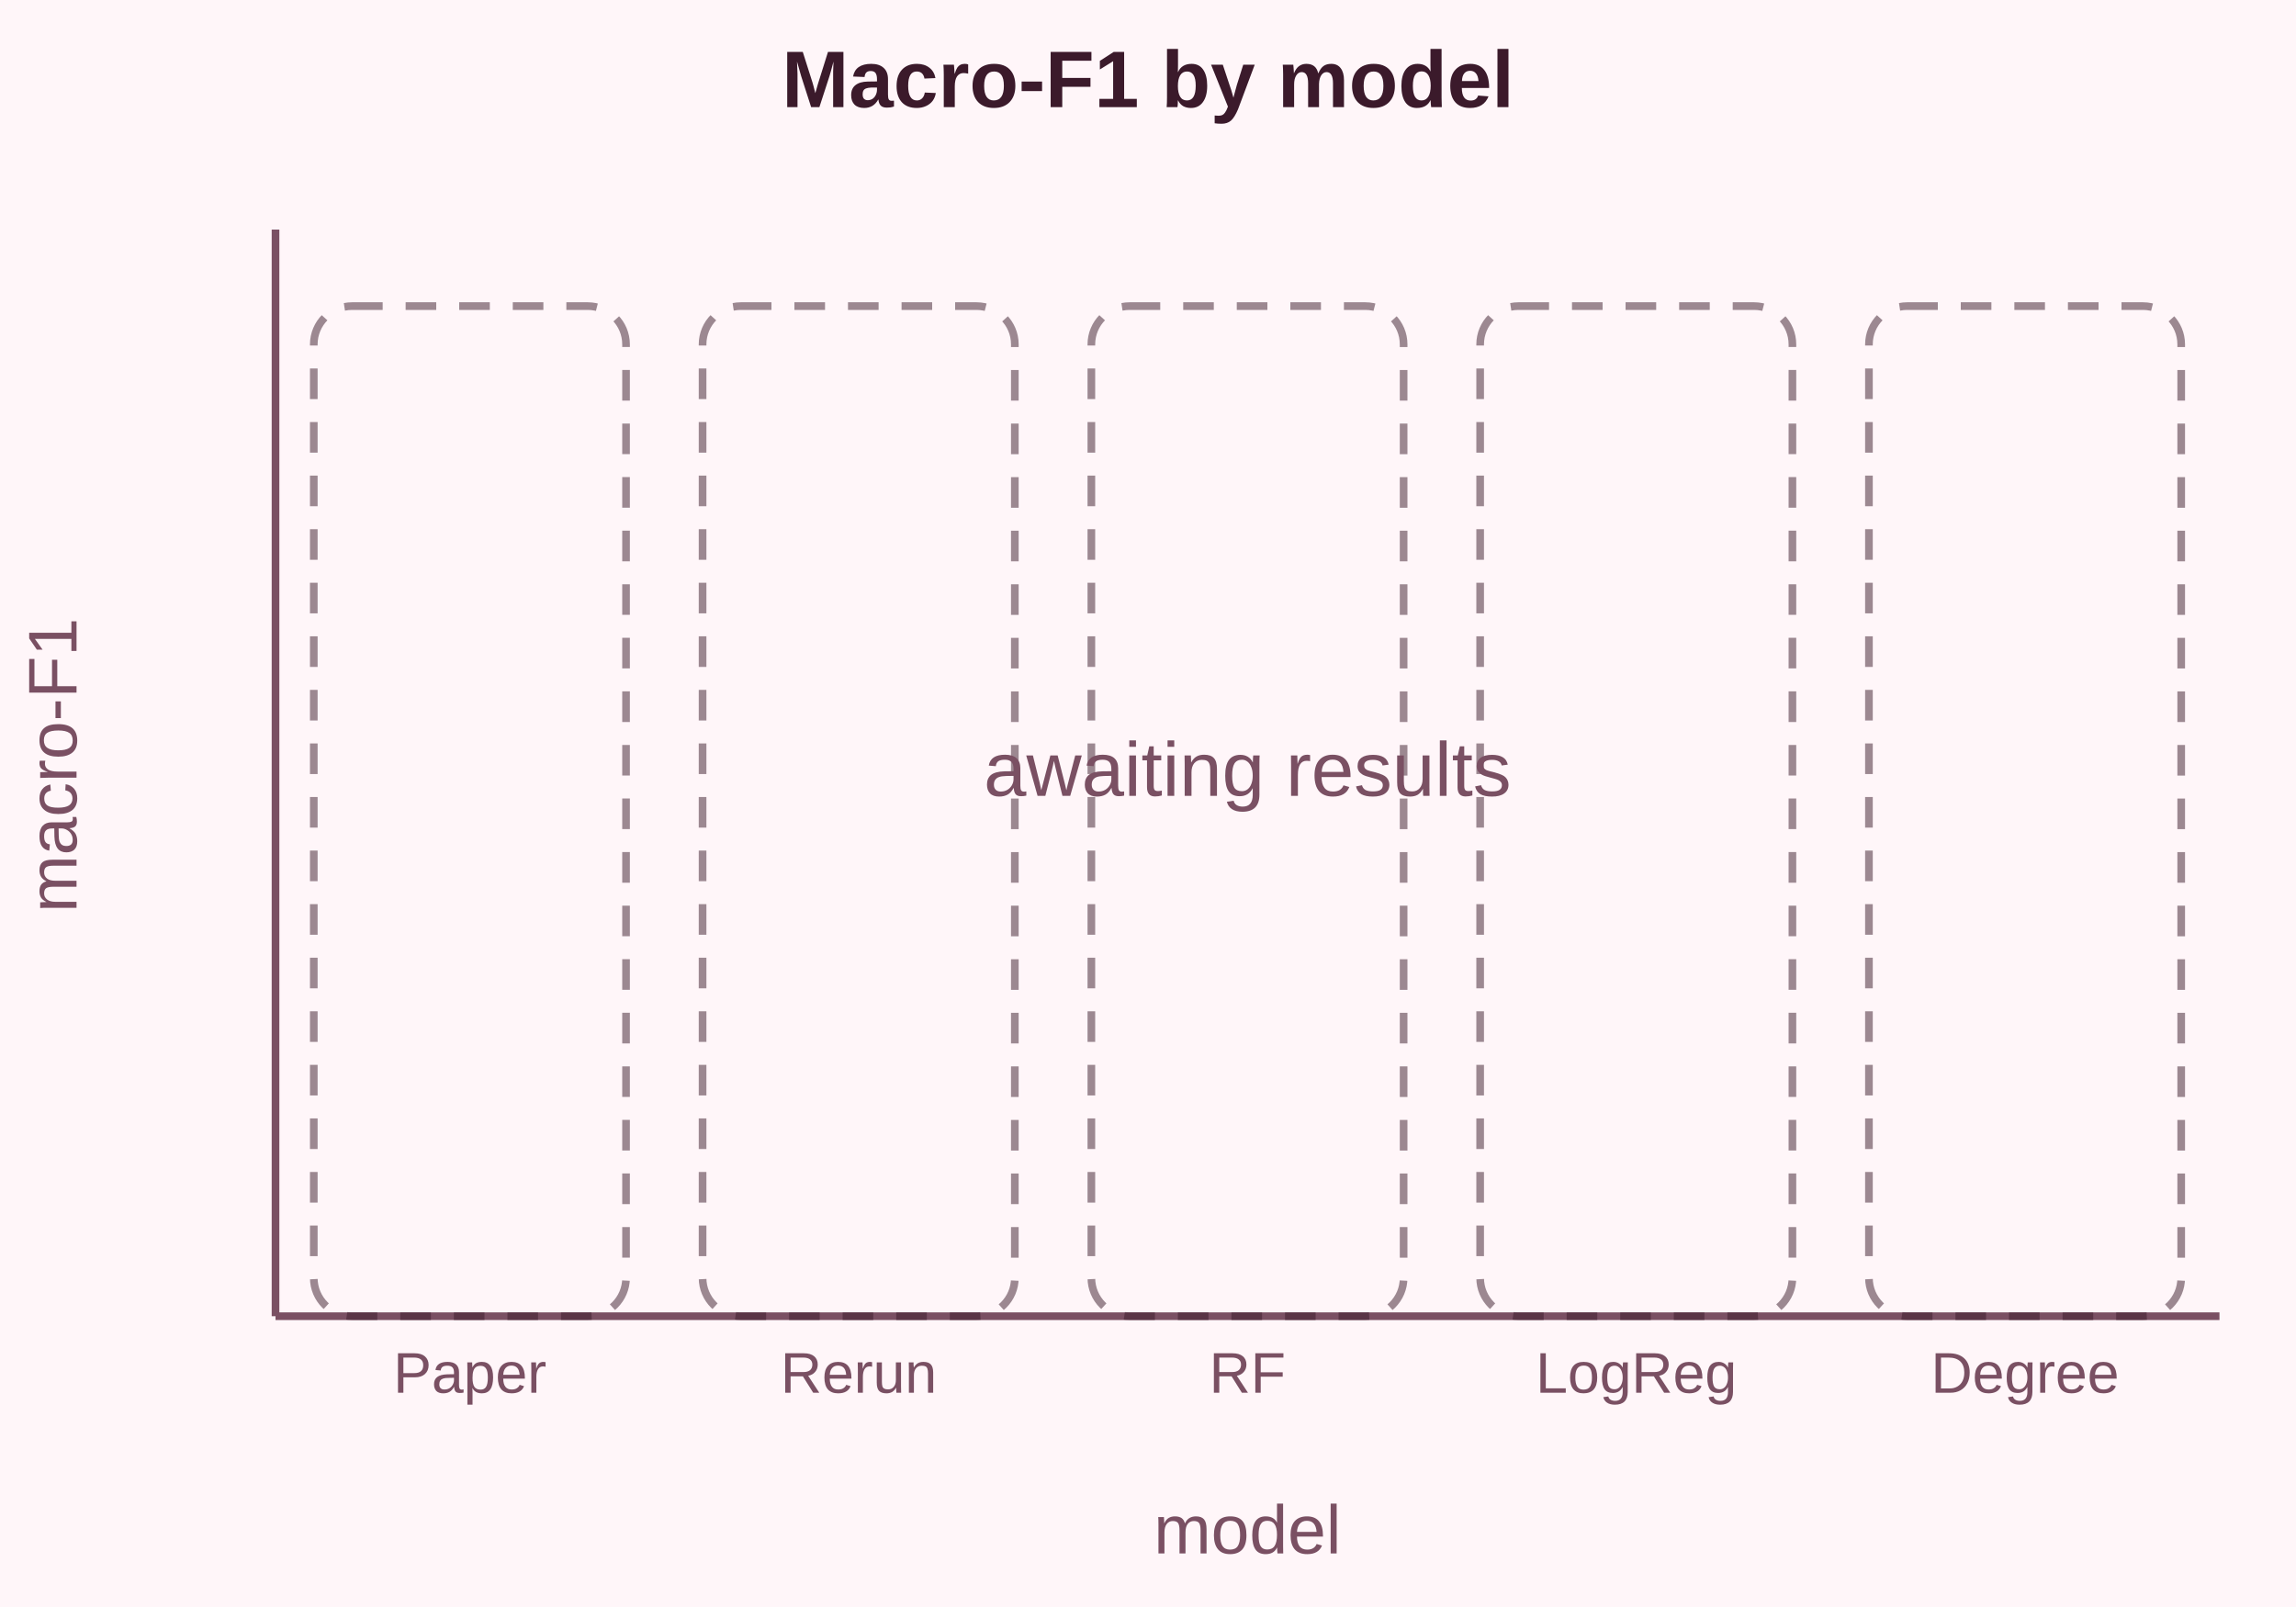
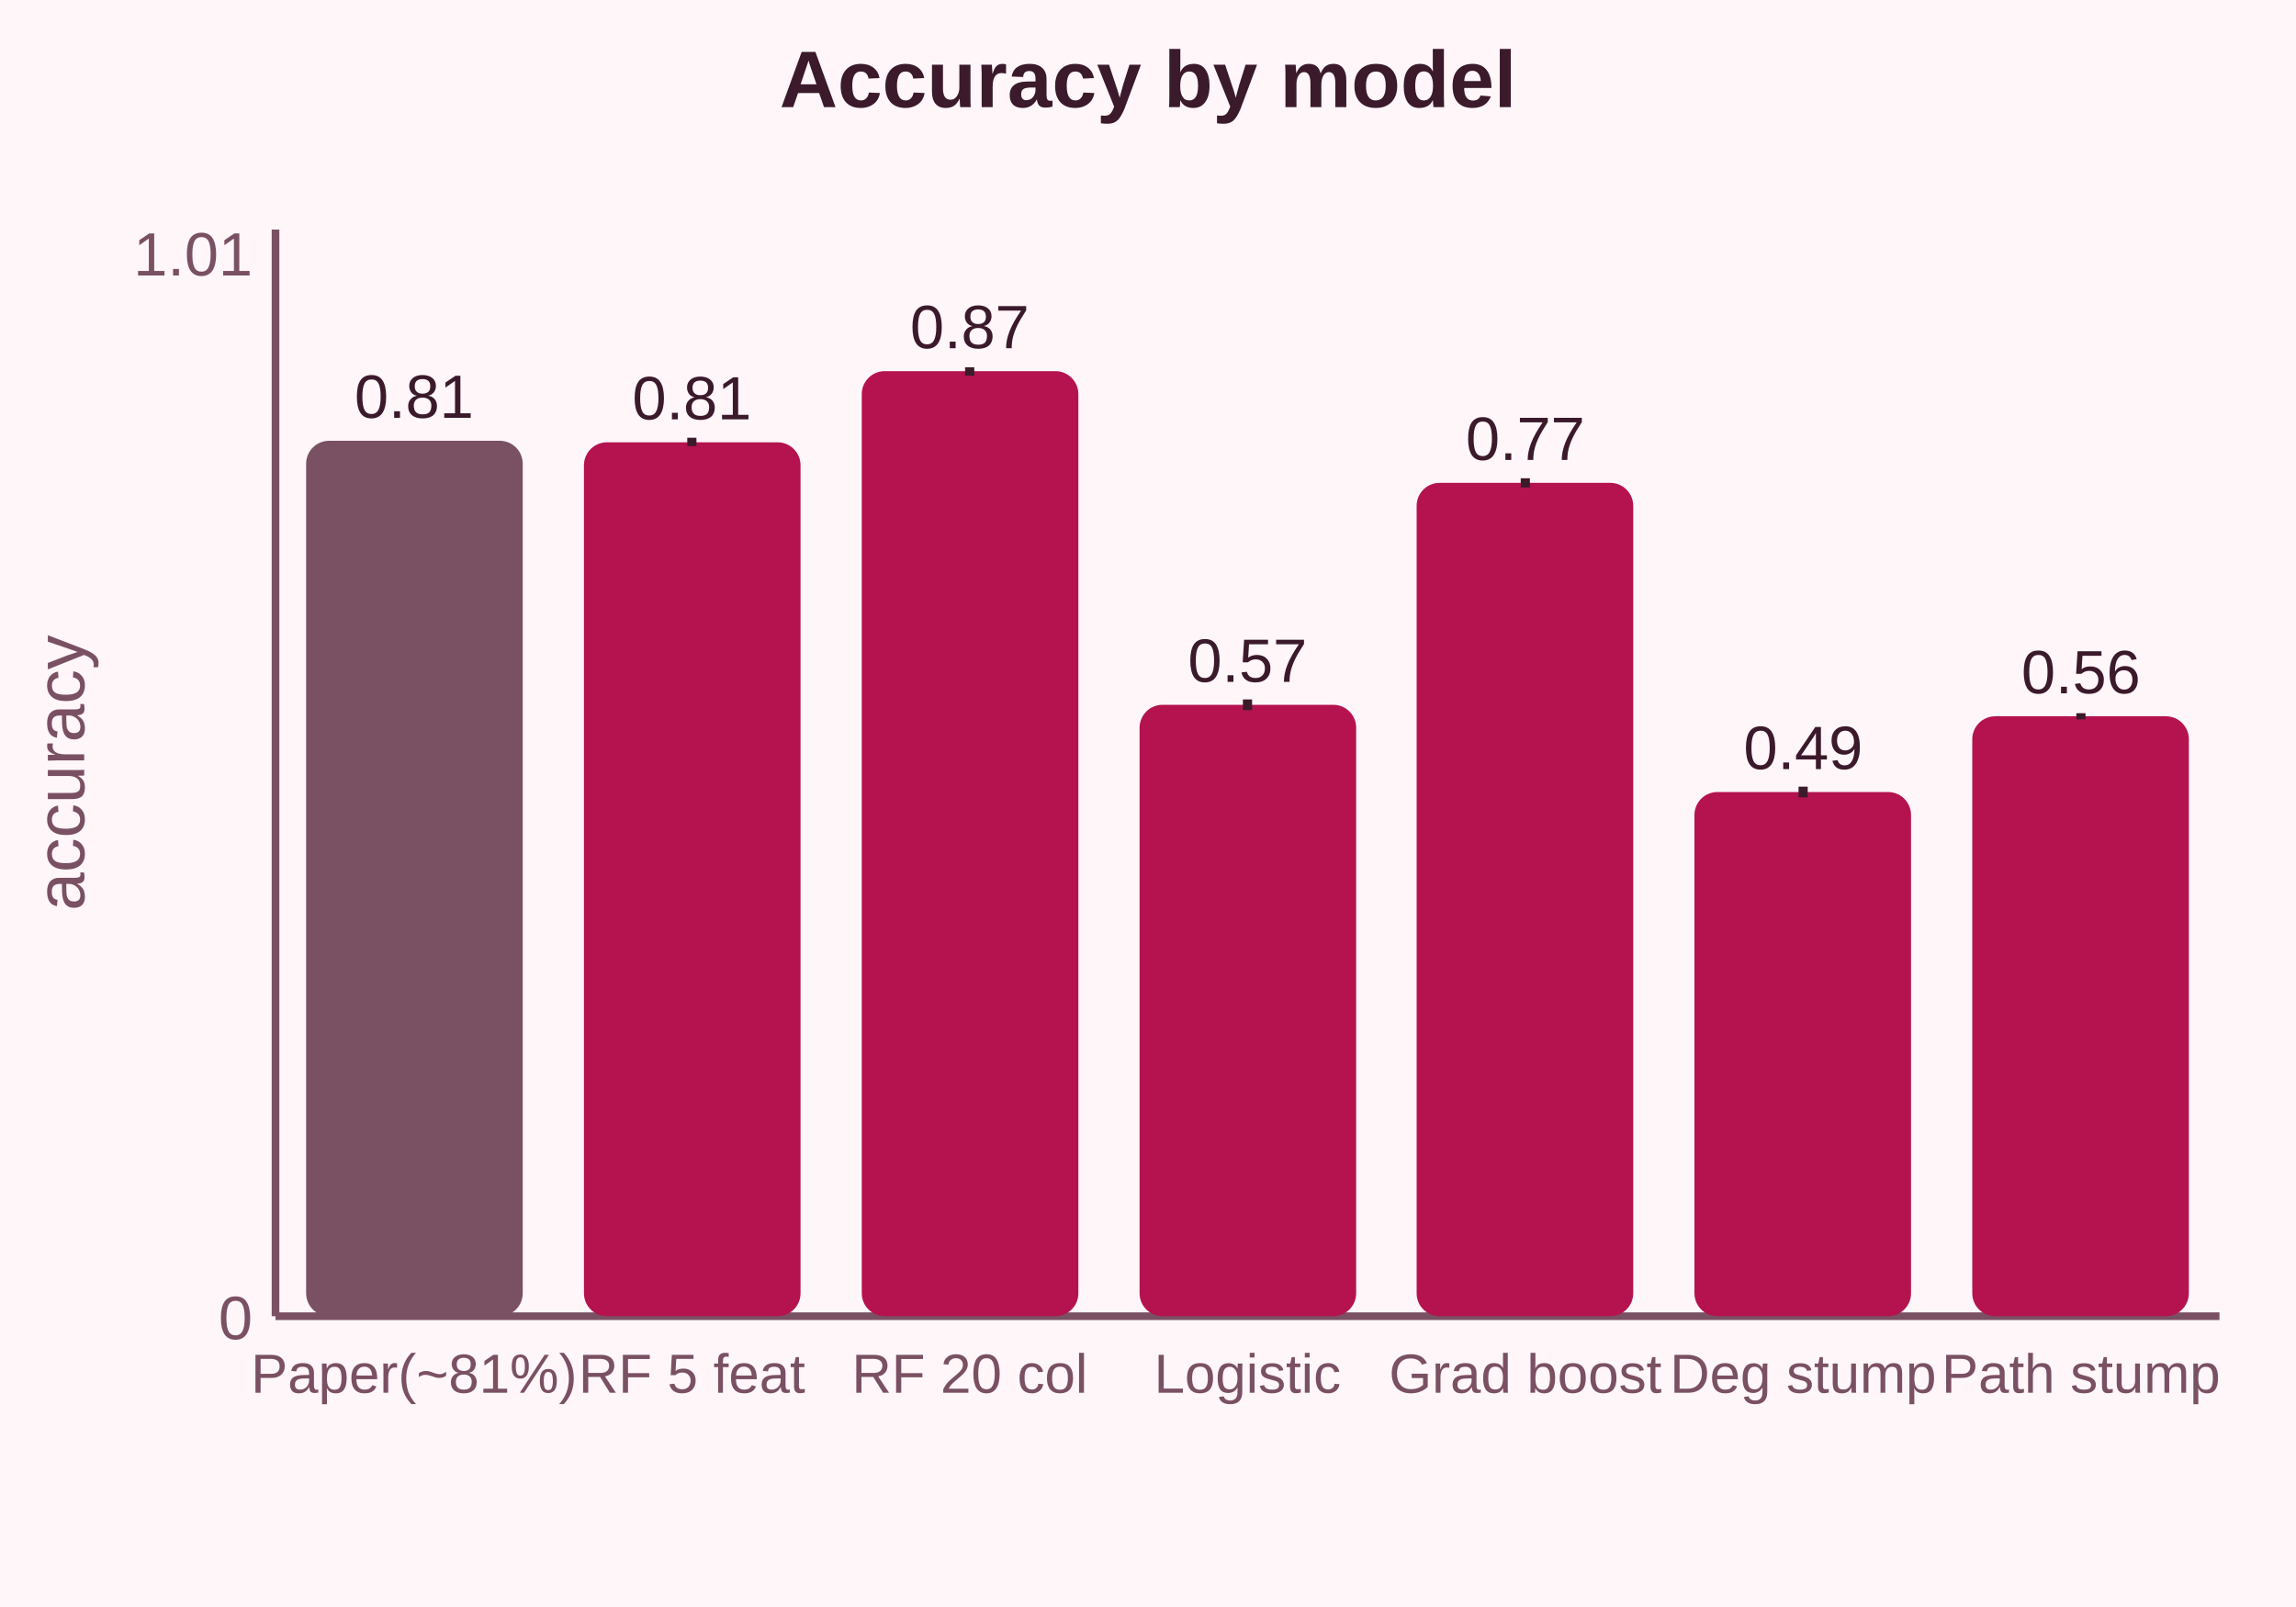
<svg xmlns="http://www.w3.org/2000/svg" viewBox="0 0 300 210" width="900" height="630" font-family="Arial,sans-serif">
  <rect width="300" height="210" fill="#fff6f9" />
-   <text x="150" y="14" fill="#3b1a2b" font-weight="bold" text-anchor="middle" font-size="10.5">Macro-F1 by model</text>
-   <line stroke="#7a5063" x1="36" y1="172" x2="290" y2="172" />
-   <line stroke="#7a5063" x1="36" y1="172" x2="36" y2="30" />
-   <text x="163" y="203" fill="#7a5063" text-anchor="middle" font-size="9">model</text>
-   <text x="10" y="100" fill="#7a5063" text-anchor="middle" font-size="9" transform="rotate(-90 10 100)">macro-F1</text>
-   <rect fill="none" stroke="#3b1a2b" stroke-dasharray="4 3" stroke-opacity="0.5" rx="5" x="41" y="40" width="40.8" height="132" />
-   <text x="61.4" y="182" fill="#7a5063" text-anchor="middle" font-size="7.5">Paper</text>
-   <rect fill="none" stroke="#3b1a2b" stroke-dasharray="4 3" stroke-opacity="0.5" rx="5" x="91.8" y="40" width="40.8" height="132" />
-   <text x="112.2" y="182" fill="#7a5063" text-anchor="middle" font-size="7.5">Rerun</text>
-   <rect fill="none" stroke="#3b1a2b" stroke-dasharray="4 3" stroke-opacity="0.5" rx="5" x="142.6" y="40" width="40.8" height="132" />
-   <text x="163" y="182" fill="#7a5063" text-anchor="middle" font-size="7.5">RF</text>
-   <rect fill="none" stroke="#3b1a2b" stroke-dasharray="4 3" stroke-opacity="0.5" rx="5" x="193.4" y="40" width="40.8" height="132" />
-   <text x="213.8" y="182" fill="#7a5063" text-anchor="middle" font-size="7.5">LogReg</text>
-   <rect fill="none" stroke="#3b1a2b" stroke-dasharray="4 3" stroke-opacity="0.5" rx="5" x="244.2" y="40" width="40.8" height="132" />
-   <text x="264.6" y="182" fill="#7a5063" text-anchor="middle" font-size="7.5">Degree</text>
-   <text x="163" y="104" fill="#7a5063" text-anchor="middle" font-size="10">awaiting results</text>
+   <text x="150.0" y="14.0" font-size="10.5" text-anchor="middle" fill="#3b1a2b" font-weight="bold">Accuracy by model</text>
+   <line x1="36.0" y1="172.0" x2="290.0" y2="172.0" stroke="#7a5063" stroke-width="1" />
+   <line x1="36.0" y1="172.0" x2="36.0" y2="30.0" stroke="#7a5063" stroke-width="1" />
+   <text x="11.0" y="101.0" font-size="9" text-anchor="middle" fill="#7a5063" transform="rotate(-90 11.0 101.0)">accuracy</text>
+   <text x="33.0" y="175.0" font-size="8" text-anchor="end" fill="#7a5063">0</text>
+   <text x="33.0" y="36.0" font-size="8" text-anchor="end" fill="#7a5063">1.01</text>
+   <rect x="40.0" y="57.6" width="28.3" height="114.4" fill="#7a5063" rx="3" />
+   <text x="54.1" y="54.6" font-size="8" text-anchor="middle" fill="#3b1a2b">0.81</text>
+   <text x="54.1" y="182.0" font-size="7.2" text-anchor="middle" fill="#7a5063">Paper
+ (~81%)</text>
+   <rect x="76.3" y="57.8" width="28.3" height="114.2" fill="#b4134f" rx="3" />
+   <text x="90.4" y="54.8" font-size="8" text-anchor="middle" fill="#3b1a2b">0.81</text>
+   <text x="90.4" y="182.0" font-size="7.2" text-anchor="middle" fill="#7a5063">RF 5 feat</text>
+   <line x1="90.4" y1="58.3" x2="90.4" y2="57.2" stroke="#3b1a2b" stroke-width="1.2" />
+   <rect x="112.6" y="48.5" width="28.3" height="123.5" fill="#b4134f" rx="3" />
+   <text x="126.7" y="45.5" font-size="8" text-anchor="middle" fill="#3b1a2b">0.87</text>
+   <text x="126.7" y="182.0" font-size="7.2" text-anchor="middle" fill="#7a5063">RF 20 col</text>
+   <line x1="126.7" y1="49.1" x2="126.7" y2="48.0" stroke="#3b1a2b" stroke-width="1.2" />
+   <rect x="148.9" y="92.1" width="28.3" height="79.9" fill="#b4134f" rx="3" />
+   <text x="163.0" y="89.1" font-size="8" text-anchor="middle" fill="#3b1a2b">0.57</text>
+   <text x="163.0" y="182.0" font-size="7.2" text-anchor="middle" fill="#7a5063">Logistic</text>
+   <line x1="163.0" y1="92.8" x2="163.0" y2="91.4" stroke="#3b1a2b" stroke-width="1.2" />
+   <rect x="185.1" y="63.1" width="28.3" height="108.9" fill="#b4134f" rx="3" />
+   <text x="199.3" y="60.1" font-size="8" text-anchor="middle" fill="#3b1a2b">0.77</text>
+   <text x="199.3" y="182.0" font-size="7.2" text-anchor="middle" fill="#7a5063">Grad boost</text>
+   <line x1="199.3" y1="63.7" x2="199.3" y2="62.5" stroke="#3b1a2b" stroke-width="1.2" />
+   <rect x="221.4" y="103.5" width="28.3" height="68.5" fill="#b4134f" rx="3" />
+   <text x="235.6" y="100.5" font-size="8" text-anchor="middle" fill="#3b1a2b">0.49</text>
+   <text x="235.6" y="182.0" font-size="7.2" text-anchor="middle" fill="#7a5063">Deg stump</text>
+   <line x1="235.6" y1="104.2" x2="235.6" y2="102.8" stroke="#3b1a2b" stroke-width="1.2" />
+   <rect x="257.7" y="93.6" width="28.3" height="78.4" fill="#b4134f" rx="3" />
+   <text x="271.9" y="90.6" font-size="8" text-anchor="middle" fill="#3b1a2b">0.56</text>
+   <text x="271.9" y="182.0" font-size="7.2" text-anchor="middle" fill="#7a5063">Path stump</text>
+   <line x1="271.9" y1="94.0" x2="271.9" y2="93.2" stroke="#3b1a2b" stroke-width="1.2" />
</svg>
